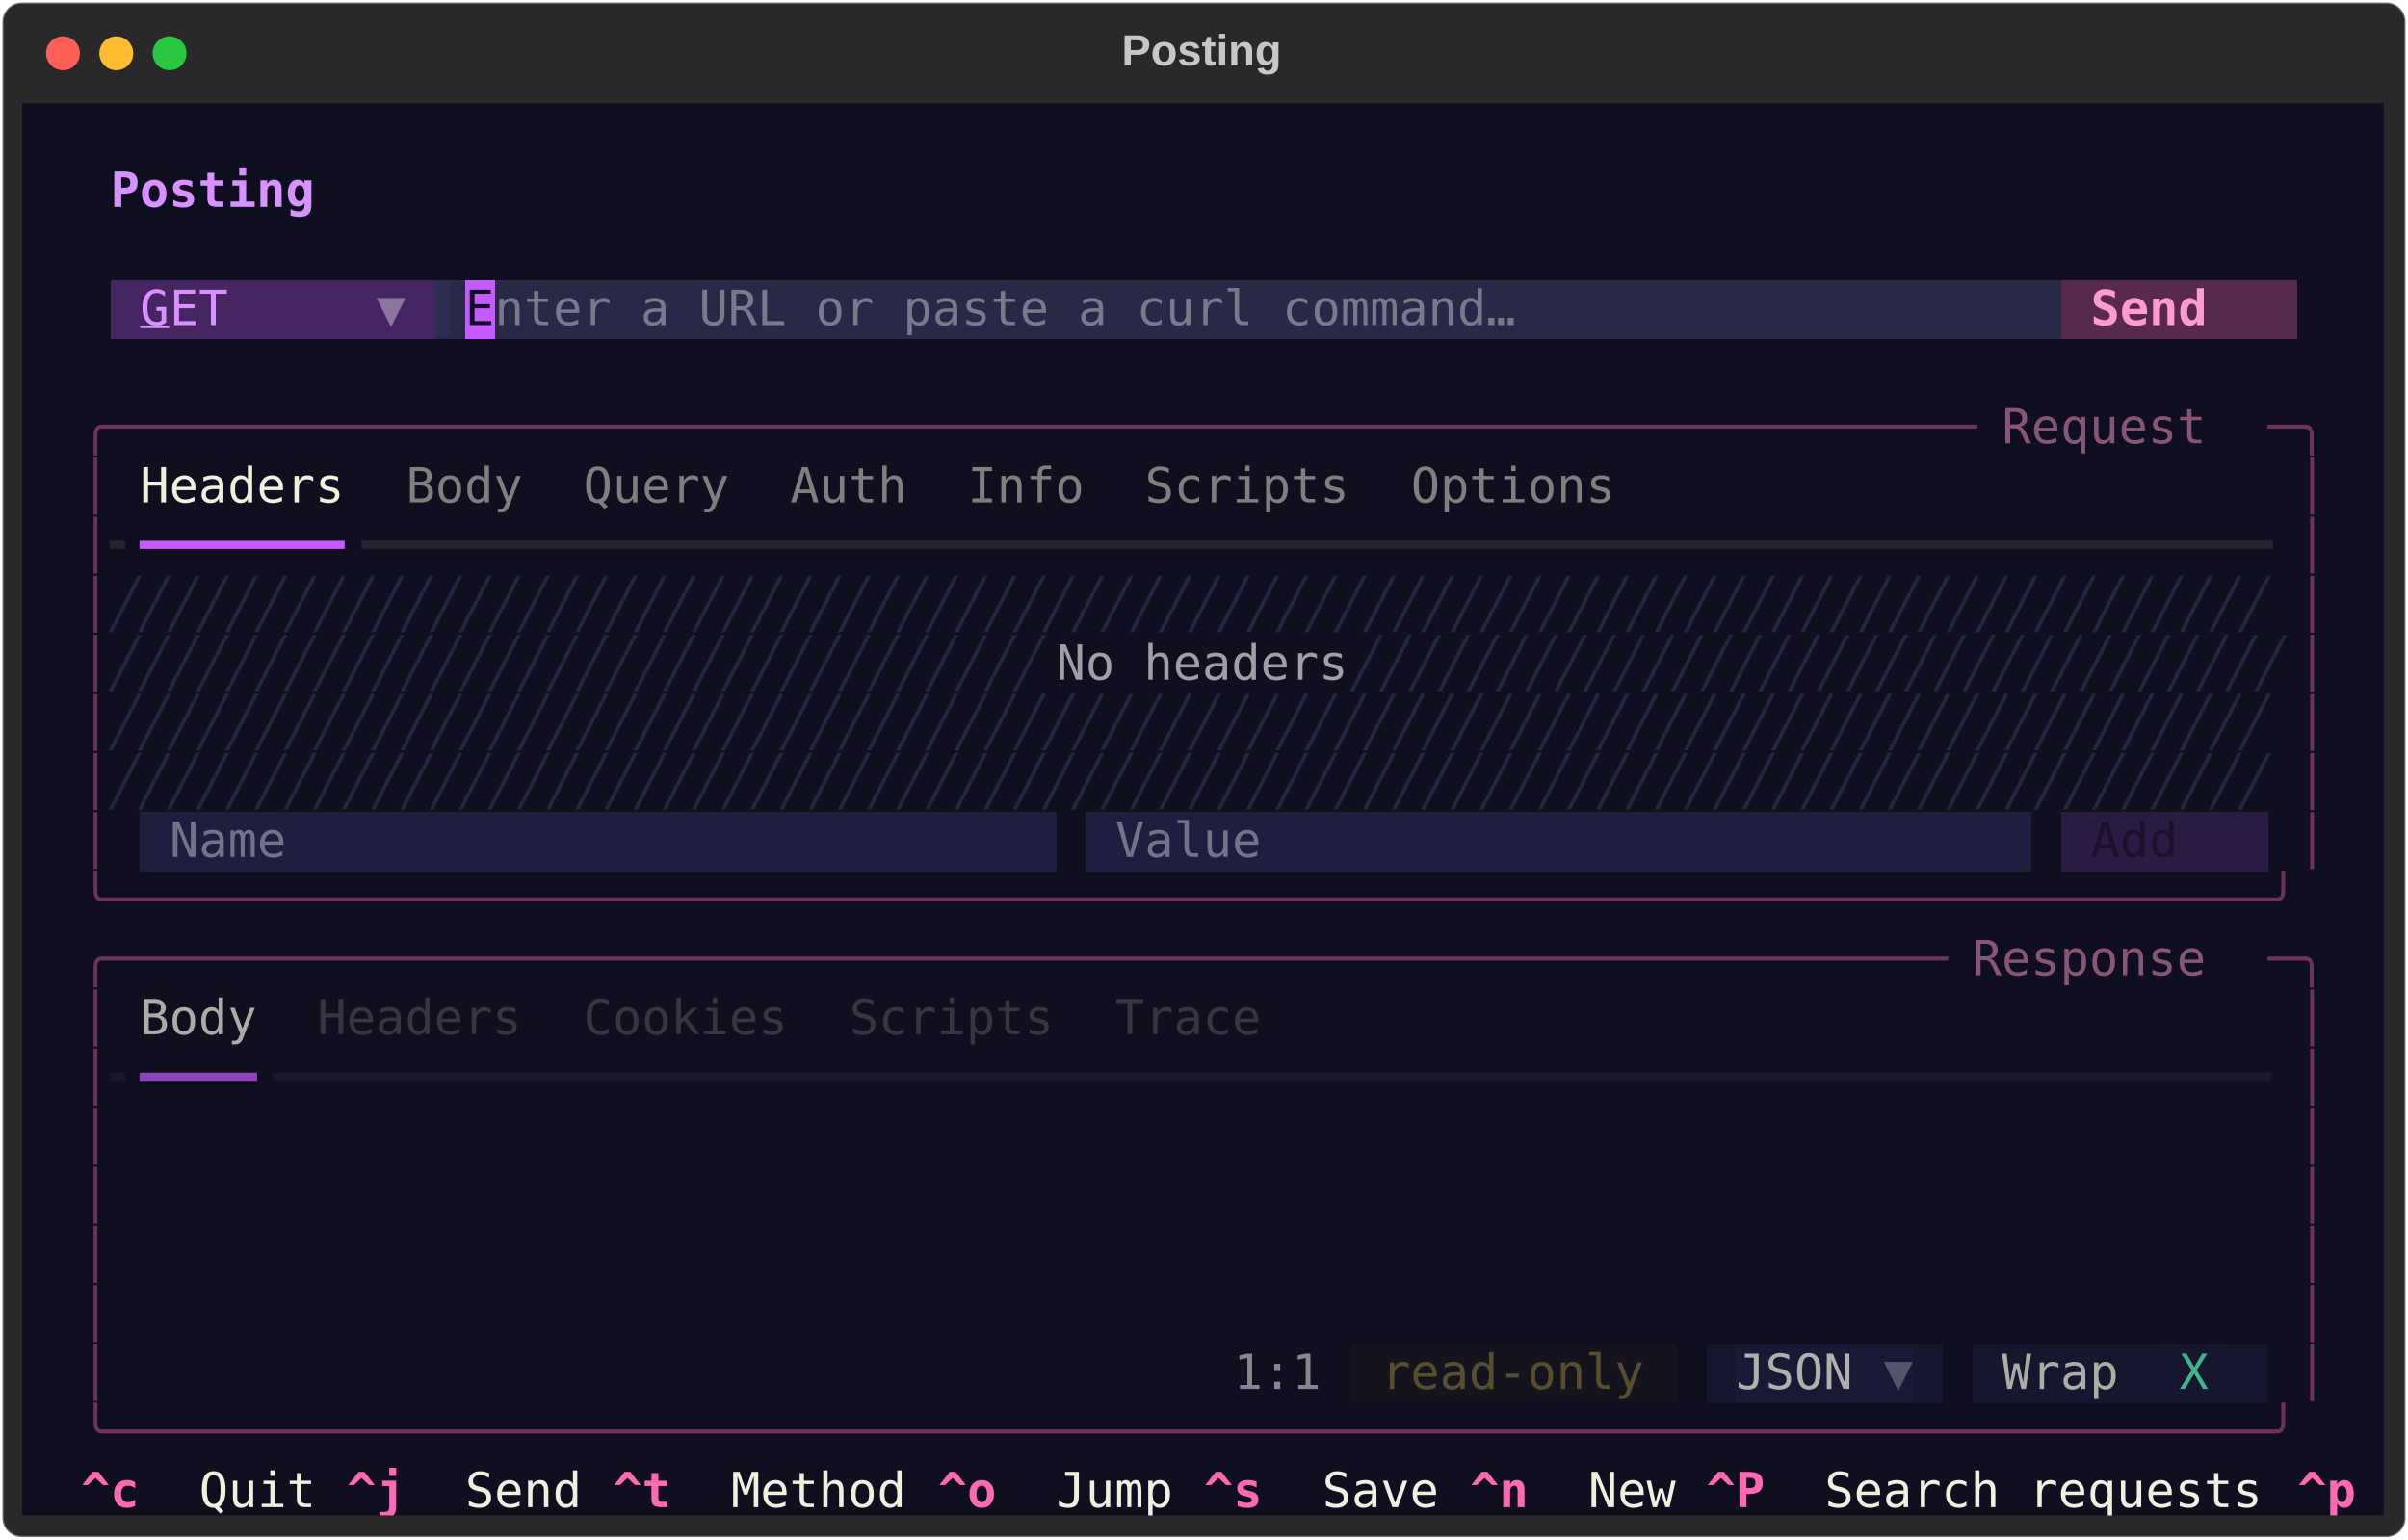
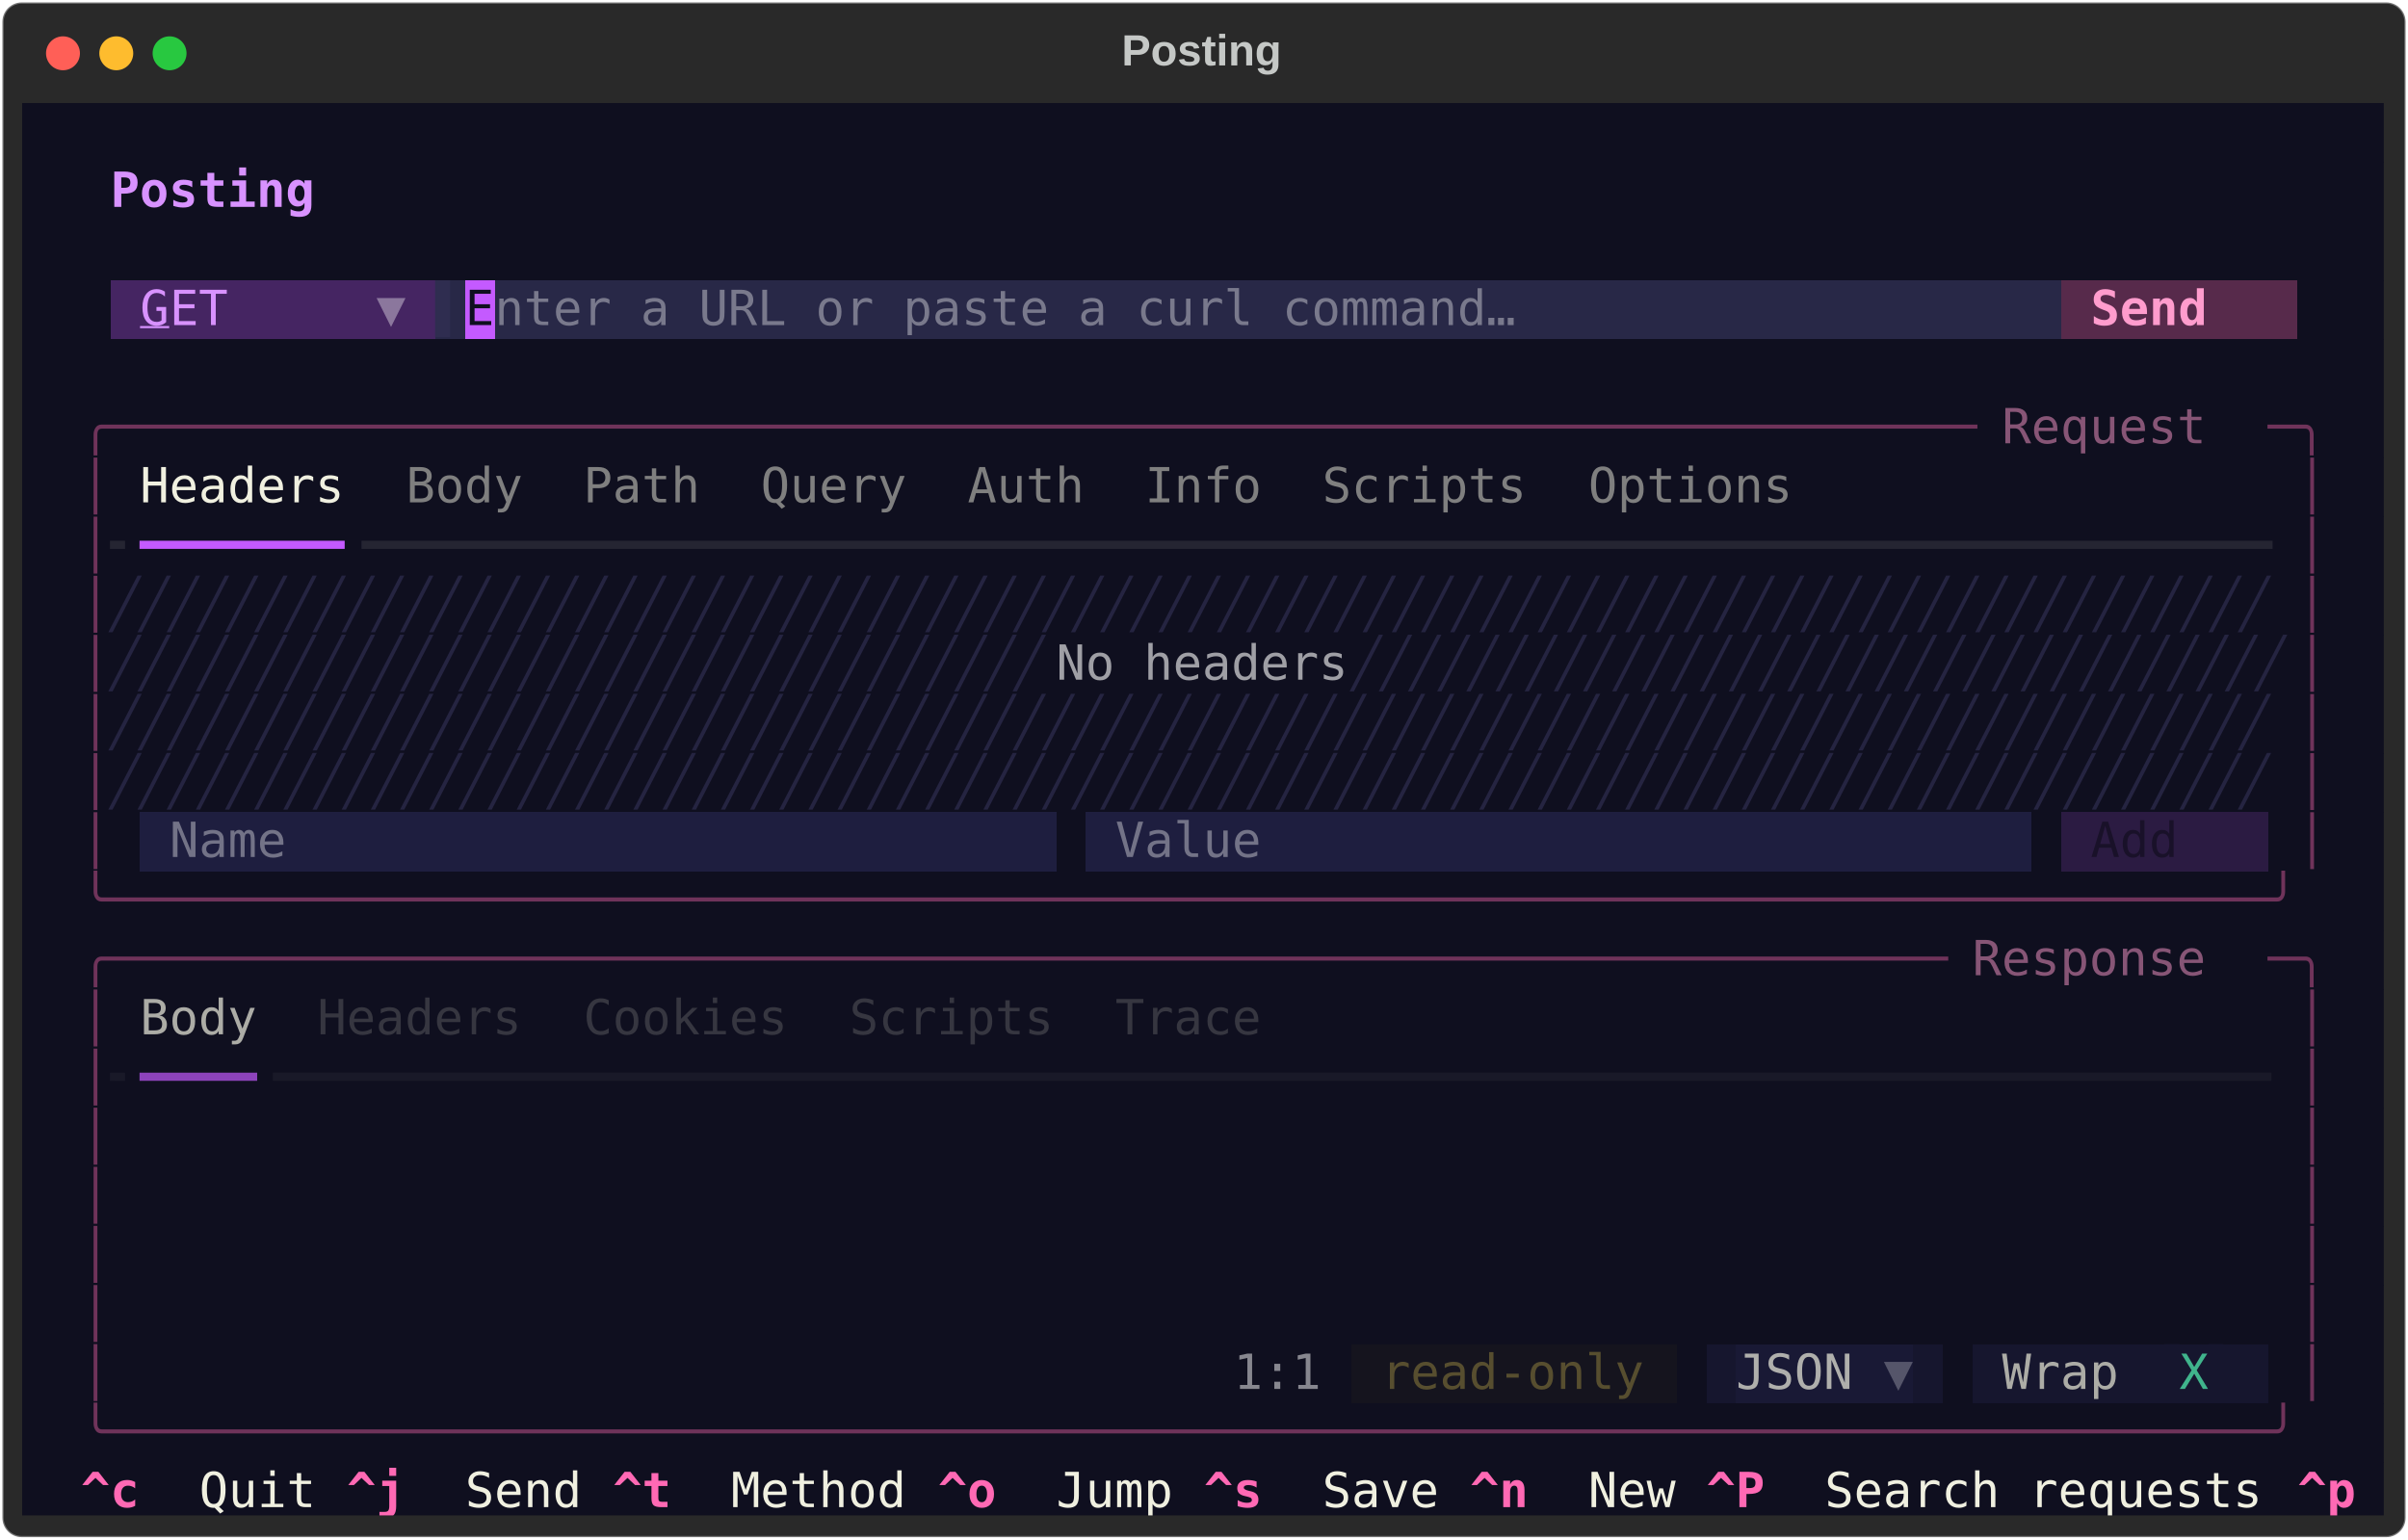
<svg xmlns="http://www.w3.org/2000/svg" class="rich-terminal" viewBox="0 0 994 635.6">
  <style>

    @font-face {
        font-family: "Fira Code";
        src: local("FiraCode-Regular"),
                url("https://cdnjs.cloudflare.com/ajax/libs/firacode/6.2.0/woff2/FiraCode-Regular.woff2") format("woff2"),
                url("https://cdnjs.cloudflare.com/ajax/libs/firacode/6.2.0/woff/FiraCode-Regular.woff") format("woff");
        font-style: normal;
        font-weight: 400;
    }
    @font-face {
        font-family: "Fira Code";
        src: local("FiraCode-Bold"),
                url("https://cdnjs.cloudflare.com/ajax/libs/firacode/6.2.0/woff2/FiraCode-Bold.woff2") format("woff2"),
                url("https://cdnjs.cloudflare.com/ajax/libs/firacode/6.2.0/woff/FiraCode-Bold.woff") format("woff");
        font-style: bold;
        font-weight: 700;
    }

    .terminal-matrix {
        font-family: Fira Code, monospace;
        font-size: 20px;
        line-height: 24.4px;
        font-variant-east-asian: full-width;
    }

    .terminal-title {
        font-size: 18px;
        font-weight: bold;
        font-family: arial;
    }

    .terminal-r1 { fill: #c5c8c6 }
.terminal-r2 { fill: #d892ff;font-weight: bold }
.terminal-r3 { fill: #d892ff;text-decoration: underline; }
.terminal-r4 { fill: #d892ff }
.terminal-r5 { fill: #8b779d }
.terminal-r6 { fill: #2f2d50 }
.terminal-r7 { fill: #0f0f1f }
.terminal-r8 { fill: #79798c }
.terminal-r9 { fill: #f0f0e0 }
.terminal-r10 { fill: #ff9ccd;font-weight: bold }
.terminal-r11 { fill: #9f9fa5 }
.terminal-r12 { fill: #6f335a }
.terminal-r13 { fill: #875576 }
.terminal-r14 { fill: #7f7f7f }
.terminal-r15 { fill: #252532 }
.terminal-r16 { fill: #c45aff }
.terminal-r17 { fill: #252441 }
.terminal-r18 { fill: #737387 }
.terminal-r19 { fill: #191129 }
.terminal-r20 { fill: #acaca6 }
.terminal-r21 { fill: #363640 }
.terminal-r22 { fill: #191928 }
.terminal-r23 { fill: #8d43bb }
.terminal-r24 { fill: #87878f }
.terminal-r25 { fill: #574e2f }
.terminal-r26 { fill: #afafac }
.terminal-r27 { fill: #55556a }
.terminal-r28 { fill: #16162e }
.terminal-r29 { fill: #40b48c }
.terminal-r30 { fill: #ff69b4;font-weight: bold }
    </style>
  <defs>
    <clipPath id="terminal-clip-terminal">
      <rect x="0" y="0" width="975.0" height="584.6" />
    </clipPath>
    <clipPath id="terminal-line-0">
      <rect x="0" y="1.5" width="976" height="24.65" />
    </clipPath>
    <clipPath id="terminal-line-1">
      <rect x="0" y="25.9" width="976" height="24.65" />
    </clipPath>
    <clipPath id="terminal-line-2">
      <rect x="0" y="50.3" width="976" height="24.65" />
    </clipPath>
    <clipPath id="terminal-line-3">
      <rect x="0" y="74.7" width="976" height="24.65" />
    </clipPath>
    <clipPath id="terminal-line-4">
      <rect x="0" y="99.1" width="976" height="24.65" />
    </clipPath>
    <clipPath id="terminal-line-5">
      <rect x="0" y="123.5" width="976" height="24.65" />
    </clipPath>
    <clipPath id="terminal-line-6">
      <rect x="0" y="147.9" width="976" height="24.65" />
    </clipPath>
    <clipPath id="terminal-line-7">
      <rect x="0" y="172.3" width="976" height="24.65" />
    </clipPath>
    <clipPath id="terminal-line-8">
      <rect x="0" y="196.7" width="976" height="24.65" />
    </clipPath>
    <clipPath id="terminal-line-9">
      <rect x="0" y="221.1" width="976" height="24.65" />
    </clipPath>
    <clipPath id="terminal-line-10">
      <rect x="0" y="245.5" width="976" height="24.65" />
    </clipPath>
    <clipPath id="terminal-line-11">
      <rect x="0" y="269.9" width="976" height="24.65" />
    </clipPath>
    <clipPath id="terminal-line-12">
      <rect x="0" y="294.3" width="976" height="24.65" />
    </clipPath>
    <clipPath id="terminal-line-13">
      <rect x="0" y="318.7" width="976" height="24.65" />
    </clipPath>
    <clipPath id="terminal-line-14">
      <rect x="0" y="343.1" width="976" height="24.65" />
    </clipPath>
    <clipPath id="terminal-line-15">
      <rect x="0" y="367.5" width="976" height="24.65" />
    </clipPath>
    <clipPath id="terminal-line-16">
      <rect x="0" y="391.9" width="976" height="24.65" />
    </clipPath>
    <clipPath id="terminal-line-17">
      <rect x="0" y="416.3" width="976" height="24.65" />
    </clipPath>
    <clipPath id="terminal-line-18">
      <rect x="0" y="440.7" width="976" height="24.65" />
    </clipPath>
    <clipPath id="terminal-line-19">
      <rect x="0" y="465.1" width="976" height="24.65" />
    </clipPath>
    <clipPath id="terminal-line-20">
      <rect x="0" y="489.5" width="976" height="24.65" />
    </clipPath>
    <clipPath id="terminal-line-21">
      <rect x="0" y="513.9" width="976" height="24.65" />
    </clipPath>
    <clipPath id="terminal-line-22">
      <rect x="0" y="538.3" width="976" height="24.65" />
    </clipPath>
  </defs>
  <rect fill="#292929" stroke="rgba(255,255,255,0.35)" stroke-width="1" x="1" y="1" width="992" height="633.6" rx="8" />
  <text class="terminal-title" fill="#c5c8c6" text-anchor="middle" x="496" y="27">Posting</text>
  <g transform="translate(26,22)">
    <circle cx="0" cy="0" r="7" fill="#ff5f57" />
    <circle cx="22" cy="0" r="7" fill="#febc2e" />
    <circle cx="44" cy="0" r="7" fill="#28c840" />
  </g>
  <g transform="translate(9, 41)" clip-path="url(#terminal-clip-terminal)">
    <rect fill="#0f0f1f" x="0" y="1.5" width="976" height="24.65" shape-rendering="crispEdges" />
    <rect fill="#0f0f1f" x="0" y="25.9" width="36.6" height="24.65" shape-rendering="crispEdges" />
    <rect fill="#0f0f1f" x="36.6" y="25.9" width="85.4" height="24.65" shape-rendering="crispEdges" />
    <rect fill="#0f0f1f" x="122" y="25.9" width="854" height="24.65" shape-rendering="crispEdges" />
    <rect fill="#0f0f1f" x="0" y="50.3" width="976" height="24.65" shape-rendering="crispEdges" />
    <rect fill="#0f0f1f" x="0" y="74.7" width="36.6" height="24.65" shape-rendering="crispEdges" />
    <rect fill="#452562" x="36.6" y="74.7" width="12.2" height="24.65" shape-rendering="crispEdges" />
    <rect fill="#452562" x="48.8" y="74.7" width="12.2" height="24.65" shape-rendering="crispEdges" />
    <rect fill="#452562" x="61" y="74.7" width="24.4" height="24.65" shape-rendering="crispEdges" />
    <rect fill="#452562" x="85.4" y="74.7" width="61" height="24.65" shape-rendering="crispEdges" />
    <rect fill="#452562" x="146.4" y="74.7" width="12.2" height="24.65" shape-rendering="crispEdges" />
    <rect fill="#452562" x="158.6" y="74.7" width="12.2" height="24.65" shape-rendering="crispEdges" />
    <rect fill="#282847" x="170.8" y="74.7" width="12.2" height="24.65" shape-rendering="crispEdges" />
    <rect fill="#c45aff" x="183" y="74.7" width="12.2" height="24.65" shape-rendering="crispEdges" />
    <rect fill="#282847" x="195.2" y="74.7" width="427" height="24.65" shape-rendering="crispEdges" />
    <rect fill="#282847" x="622.2" y="74.7" width="219.6" height="24.65" shape-rendering="crispEdges" />
    <rect fill="#572a4b" x="841.8" y="74.7" width="12.2" height="24.65" shape-rendering="crispEdges" />
    <rect fill="#572a4b" x="854" y="74.7" width="73.2" height="24.65" shape-rendering="crispEdges" />
    <rect fill="#572a4b" x="927.2" y="74.7" width="12.2" height="24.65" shape-rendering="crispEdges" />
    <rect fill="#0f0f1f" x="939.4" y="74.7" width="36.6" height="24.65" shape-rendering="crispEdges" />
    <rect fill="#0f0f1f" x="0" y="99.1" width="488" height="24.65" shape-rendering="crispEdges" />
    <rect fill="#0f0f1f" x="488" y="99.1" width="0" height="24.65" shape-rendering="crispEdges" />
    <rect fill="#0f0f1f" x="488" y="99.1" width="488" height="24.65" shape-rendering="crispEdges" />
    <rect fill="#0f0f1f" x="0" y="123.5" width="24.4" height="24.65" shape-rendering="crispEdges" />
    <rect fill="#0f0f1f" x="24.4" y="123.5" width="793" height="24.65" shape-rendering="crispEdges" />
    <rect fill="#0f0f1f" x="817.4" y="123.5" width="109.8" height="24.65" shape-rendering="crispEdges" />
    <rect fill="#0f0f1f" x="927.2" y="123.5" width="24.4" height="24.65" shape-rendering="crispEdges" />
    <rect fill="#0f0f1f" x="951.6" y="123.5" width="24.4" height="24.65" shape-rendering="crispEdges" />
    <rect fill="#0f0f1f" x="0" y="147.9" width="24.4" height="24.65" shape-rendering="crispEdges" />
    <rect fill="#0f0f1f" x="24.4" y="147.9" width="12.2" height="24.65" shape-rendering="crispEdges" />
    <rect fill="#0f0f1f" x="36.6" y="147.9" width="12.2" height="24.65" shape-rendering="crispEdges" />
    <rect fill="#0f0f1f" x="48.8" y="147.9" width="85.4" height="24.65" shape-rendering="crispEdges" />
    <rect fill="#0f0f1f" x="134.2" y="147.9" width="24.4" height="24.65" shape-rendering="crispEdges" />
    <rect fill="#0f0f1f" x="158.6" y="147.9" width="48.8" height="24.65" shape-rendering="crispEdges" />
    <rect fill="#0f0f1f" x="207.4" y="147.9" width="24.4" height="24.65" shape-rendering="crispEdges" />
-     <rect fill="#0f0f1f" x="231.8" y="147.9" width="61" height="24.65" shape-rendering="crispEdges" />
-     <rect fill="#0f0f1f" x="292.8" y="147.9" width="24.4" height="24.65" shape-rendering="crispEdges" />
-     <rect fill="#0f0f1f" x="317.2" y="147.9" width="48.8" height="24.65" shape-rendering="crispEdges" />
+     <rect fill="#0f0f1f" x="231.8" y="147.9" width="48.8" height="24.65" shape-rendering="crispEdges" />
+     <rect fill="#0f0f1f" x="280.6" y="147.9" width="24.4" height="24.65" shape-rendering="crispEdges" />
+     <rect fill="#0f0f1f" x="305" y="147.9" width="61" height="24.65" shape-rendering="crispEdges" />
    <rect fill="#0f0f1f" x="366" y="147.9" width="24.4" height="24.65" shape-rendering="crispEdges" />
    <rect fill="#0f0f1f" x="390.4" y="147.9" width="48.8" height="24.65" shape-rendering="crispEdges" />
    <rect fill="#0f0f1f" x="439.2" y="147.9" width="24.4" height="24.65" shape-rendering="crispEdges" />
-     <rect fill="#0f0f1f" x="463.6" y="147.9" width="85.4" height="24.65" shape-rendering="crispEdges" />
-     <rect fill="#0f0f1f" x="549" y="147.9" width="24.4" height="24.65" shape-rendering="crispEdges" />
-     <rect fill="#0f0f1f" x="573.4" y="147.9" width="85.4" height="24.65" shape-rendering="crispEdges" />
-     <rect fill="#0f0f1f" x="658.8" y="147.9" width="280.6" height="24.65" shape-rendering="crispEdges" />
+     <rect fill="#0f0f1f" x="463.6" y="147.9" width="48.8" height="24.65" shape-rendering="crispEdges" />
+     <rect fill="#0f0f1f" x="512.4" y="147.9" width="24.4" height="24.65" shape-rendering="crispEdges" />
+     <rect fill="#0f0f1f" x="536.8" y="147.9" width="85.4" height="24.65" shape-rendering="crispEdges" />
+     <rect fill="#0f0f1f" x="622.2" y="147.9" width="24.4" height="24.65" shape-rendering="crispEdges" />
+     <rect fill="#0f0f1f" x="646.6" y="147.9" width="85.4" height="24.65" shape-rendering="crispEdges" />
+     <rect fill="#0f0f1f" x="732" y="147.9" width="207.4" height="24.65" shape-rendering="crispEdges" />
    <rect fill="#0f0f1f" x="939.4" y="147.9" width="12.2" height="24.65" shape-rendering="crispEdges" />
    <rect fill="#0f0f1f" x="951.6" y="147.9" width="24.4" height="24.65" shape-rendering="crispEdges" />
    <rect fill="#0f0f1f" x="0" y="172.3" width="24.4" height="24.65" shape-rendering="crispEdges" />
    <rect fill="#0f0f1f" x="24.4" y="172.3" width="12.2" height="24.65" shape-rendering="crispEdges" />
    <rect fill="#0f0f1f" x="36.6" y="172.3" width="12.2" height="24.65" shape-rendering="crispEdges" />
    <rect fill="#0f0f1f" x="48.8" y="172.3" width="85.4" height="24.65" shape-rendering="crispEdges" />
    <rect fill="#0f0f1f" x="134.2" y="172.3" width="805.2" height="24.65" shape-rendering="crispEdges" />
    <rect fill="#0f0f1f" x="939.4" y="172.3" width="12.2" height="24.65" shape-rendering="crispEdges" />
    <rect fill="#0f0f1f" x="951.6" y="172.3" width="24.4" height="24.65" shape-rendering="crispEdges" />
    <rect fill="#0f0f1f" x="0" y="196.7" width="24.4" height="24.65" shape-rendering="crispEdges" />
    <rect fill="#0f0f1f" x="24.4" y="196.7" width="12.2" height="24.65" shape-rendering="crispEdges" />
    <rect fill="#0f0f1f" x="36.6" y="196.7" width="902.8" height="24.65" shape-rendering="crispEdges" />
    <rect fill="#0f0f1f" x="939.4" y="196.7" width="12.2" height="24.65" shape-rendering="crispEdges" />
    <rect fill="#0f0f1f" x="951.6" y="196.7" width="24.4" height="24.65" shape-rendering="crispEdges" />
    <rect fill="#0f0f1f" x="0" y="221.1" width="24.4" height="24.65" shape-rendering="crispEdges" />
    <rect fill="#0f0f1f" x="24.4" y="221.1" width="12.2" height="24.65" shape-rendering="crispEdges" />
    <rect fill="#0f0f1f" x="36.6" y="221.1" width="390.4" height="24.65" shape-rendering="crispEdges" />
    <rect fill="#0f0f1f" x="427" y="221.1" width="122" height="24.65" shape-rendering="crispEdges" />
    <rect fill="#0f0f1f" x="549" y="221.1" width="390.4" height="24.65" shape-rendering="crispEdges" />
    <rect fill="#0f0f1f" x="939.4" y="221.1" width="12.2" height="24.65" shape-rendering="crispEdges" />
    <rect fill="#0f0f1f" x="951.6" y="221.1" width="24.4" height="24.65" shape-rendering="crispEdges" />
    <rect fill="#0f0f1f" x="0" y="245.5" width="24.4" height="24.65" shape-rendering="crispEdges" />
    <rect fill="#0f0f1f" x="24.4" y="245.5" width="12.2" height="24.65" shape-rendering="crispEdges" />
    <rect fill="#0f0f1f" x="36.6" y="245.5" width="902.8" height="24.65" shape-rendering="crispEdges" />
    <rect fill="#0f0f1f" x="939.4" y="245.5" width="12.2" height="24.65" shape-rendering="crispEdges" />
    <rect fill="#0f0f1f" x="951.6" y="245.5" width="24.4" height="24.65" shape-rendering="crispEdges" />
    <rect fill="#0f0f1f" x="0" y="269.9" width="24.4" height="24.65" shape-rendering="crispEdges" />
    <rect fill="#0f0f1f" x="24.4" y="269.9" width="12.2" height="24.65" shape-rendering="crispEdges" />
    <rect fill="#0f0f1f" x="36.6" y="269.9" width="902.8" height="24.65" shape-rendering="crispEdges" />
    <rect fill="#0f0f1f" x="939.4" y="269.9" width="12.2" height="24.65" shape-rendering="crispEdges" />
    <rect fill="#0f0f1f" x="951.6" y="269.9" width="24.4" height="24.65" shape-rendering="crispEdges" />
    <rect fill="#0f0f1f" x="0" y="294.3" width="24.4" height="24.65" shape-rendering="crispEdges" />
    <rect fill="#0f0f1f" x="24.4" y="294.3" width="12.2" height="24.65" shape-rendering="crispEdges" />
    <rect fill="#0f0f1f" x="36.6" y="294.3" width="12.2" height="24.65" shape-rendering="crispEdges" />
    <rect fill="#1e1e3f" x="48.8" y="294.3" width="12.2" height="24.65" shape-rendering="crispEdges" />
    <rect fill="#1e1e3f" x="61" y="294.3" width="48.8" height="24.65" shape-rendering="crispEdges" />
    <rect fill="#1e1e3f" x="109.8" y="294.3" width="305" height="24.65" shape-rendering="crispEdges" />
    <rect fill="#1e1e3f" x="414.8" y="294.3" width="12.2" height="24.65" shape-rendering="crispEdges" />
    <rect fill="#0f0f1f" x="427" y="294.3" width="12.2" height="24.65" shape-rendering="crispEdges" />
    <rect fill="#1e1e3f" x="439.2" y="294.3" width="12.2" height="24.65" shape-rendering="crispEdges" />
    <rect fill="#1e1e3f" x="451.4" y="294.3" width="61" height="24.65" shape-rendering="crispEdges" />
    <rect fill="#1e1e3f" x="512.4" y="294.3" width="305" height="24.65" shape-rendering="crispEdges" />
    <rect fill="#1e1e3f" x="817.4" y="294.3" width="12.2" height="24.65" shape-rendering="crispEdges" />
    <rect fill="#0f0f1f" x="829.6" y="294.3" width="12.2" height="24.65" shape-rendering="crispEdges" />
    <rect fill="#2b1b42" x="841.8" y="294.3" width="12.2" height="24.65" shape-rendering="crispEdges" />
    <rect fill="#2b1b42" x="854" y="294.3" width="61" height="24.65" shape-rendering="crispEdges" />
    <rect fill="#2b1b42" x="915" y="294.3" width="12.2" height="24.65" shape-rendering="crispEdges" />
    <rect fill="#0f0f1f" x="927.2" y="294.3" width="12.2" height="24.65" shape-rendering="crispEdges" />
    <rect fill="#0f0f1f" x="939.4" y="294.3" width="12.2" height="24.65" shape-rendering="crispEdges" />
    <rect fill="#0f0f1f" x="951.6" y="294.3" width="24.4" height="24.65" shape-rendering="crispEdges" />
    <rect fill="#0f0f1f" x="0" y="318.7" width="24.4" height="24.65" shape-rendering="crispEdges" />
    <rect fill="#0f0f1f" x="24.4" y="318.7" width="927.2" height="24.65" shape-rendering="crispEdges" />
    <rect fill="#0f0f1f" x="951.6" y="318.7" width="24.4" height="24.65" shape-rendering="crispEdges" />
    <rect fill="#0f0f1f" x="0" y="343.1" width="24.4" height="24.65" shape-rendering="crispEdges" />
    <rect fill="#0f0f1f" x="24.4" y="343.1" width="780.8" height="24.65" shape-rendering="crispEdges" />
    <rect fill="#0f0f1f" x="805.2" y="343.1" width="122" height="24.65" shape-rendering="crispEdges" />
    <rect fill="#0f0f1f" x="927.2" y="343.1" width="24.4" height="24.65" shape-rendering="crispEdges" />
    <rect fill="#0f0f1f" x="951.6" y="343.1" width="24.4" height="24.65" shape-rendering="crispEdges" />
    <rect fill="#0f0f1f" x="0" y="367.5" width="24.4" height="24.65" shape-rendering="crispEdges" />
    <rect fill="#0f0f1f" x="24.4" y="367.5" width="12.2" height="24.65" shape-rendering="crispEdges" />
    <rect fill="#0f0f1f" x="36.6" y="367.5" width="12.2" height="24.65" shape-rendering="crispEdges" />
    <rect fill="#0f0f1f" x="48.8" y="367.5" width="48.8" height="24.65" shape-rendering="crispEdges" />
    <rect fill="#0f0f1f" x="97.6" y="367.5" width="24.4" height="24.65" shape-rendering="crispEdges" />
    <rect fill="#0f0f1f" x="122" y="367.5" width="85.4" height="24.65" shape-rendering="crispEdges" />
    <rect fill="#0f0f1f" x="207.4" y="367.5" width="24.4" height="24.65" shape-rendering="crispEdges" />
    <rect fill="#0f0f1f" x="231.8" y="367.5" width="85.4" height="24.65" shape-rendering="crispEdges" />
    <rect fill="#0f0f1f" x="317.2" y="367.5" width="24.4" height="24.65" shape-rendering="crispEdges" />
    <rect fill="#0f0f1f" x="341.6" y="367.5" width="85.4" height="24.65" shape-rendering="crispEdges" />
    <rect fill="#0f0f1f" x="427" y="367.5" width="24.4" height="24.65" shape-rendering="crispEdges" />
    <rect fill="#0f0f1f" x="451.4" y="367.5" width="61" height="24.65" shape-rendering="crispEdges" />
    <rect fill="#0f0f1f" x="512.4" y="367.5" width="427" height="24.65" shape-rendering="crispEdges" />
    <rect fill="#0f0f1f" x="939.4" y="367.5" width="12.2" height="24.65" shape-rendering="crispEdges" />
    <rect fill="#0f0f1f" x="951.6" y="367.5" width="24.4" height="24.65" shape-rendering="crispEdges" />
    <rect fill="#0f0f1f" x="0" y="391.9" width="24.4" height="24.65" shape-rendering="crispEdges" />
    <rect fill="#0f0f1f" x="24.4" y="391.9" width="12.2" height="24.65" shape-rendering="crispEdges" />
    <rect fill="#0f0f1f" x="36.6" y="391.9" width="12.2" height="24.65" shape-rendering="crispEdges" />
    <rect fill="#0f0f1f" x="48.8" y="391.9" width="48.8" height="24.65" shape-rendering="crispEdges" />
    <rect fill="#0f0f1f" x="97.6" y="391.9" width="841.8" height="24.65" shape-rendering="crispEdges" />
    <rect fill="#0f0f1f" x="939.4" y="391.9" width="12.2" height="24.65" shape-rendering="crispEdges" />
    <rect fill="#0f0f1f" x="951.6" y="391.9" width="24.4" height="24.65" shape-rendering="crispEdges" />
    <rect fill="#0f0f1f" x="0" y="416.3" width="24.4" height="24.65" shape-rendering="crispEdges" />
    <rect fill="#0f0f1f" x="24.4" y="416.3" width="12.2" height="24.65" shape-rendering="crispEdges" />
    <rect fill="#0f0f1f" x="36.6" y="416.3" width="902.8" height="24.65" shape-rendering="crispEdges" />
    <rect fill="#0f0f1f" x="939.4" y="416.3" width="12.2" height="24.65" shape-rendering="crispEdges" />
    <rect fill="#0f0f1f" x="951.6" y="416.3" width="24.4" height="24.65" shape-rendering="crispEdges" />
    <rect fill="#0f0f1f" x="0" y="440.7" width="24.4" height="24.65" shape-rendering="crispEdges" />
    <rect fill="#0f0f1f" x="24.4" y="440.7" width="12.2" height="24.65" shape-rendering="crispEdges" />
    <rect fill="#0f0f1f" x="36.6" y="440.7" width="902.8" height="24.65" shape-rendering="crispEdges" />
    <rect fill="#0f0f1f" x="939.4" y="440.7" width="12.2" height="24.65" shape-rendering="crispEdges" />
    <rect fill="#0f0f1f" x="951.6" y="440.7" width="24.4" height="24.65" shape-rendering="crispEdges" />
    <rect fill="#0f0f1f" x="0" y="465.1" width="24.4" height="24.65" shape-rendering="crispEdges" />
    <rect fill="#0f0f1f" x="24.4" y="465.1" width="12.2" height="24.65" shape-rendering="crispEdges" />
    <rect fill="#0f0f1f" x="36.6" y="465.1" width="902.8" height="24.65" shape-rendering="crispEdges" />
    <rect fill="#0f0f1f" x="939.4" y="465.1" width="12.2" height="24.65" shape-rendering="crispEdges" />
    <rect fill="#0f0f1f" x="951.6" y="465.1" width="24.4" height="24.65" shape-rendering="crispEdges" />
    <rect fill="#0f0f1f" x="0" y="489.5" width="24.4" height="24.65" shape-rendering="crispEdges" />
    <rect fill="#0f0f1f" x="24.4" y="489.5" width="12.2" height="24.65" shape-rendering="crispEdges" />
    <rect fill="#0f0f1f" x="36.6" y="489.5" width="902.8" height="24.65" shape-rendering="crispEdges" />
    <rect fill="#0f0f1f" x="939.4" y="489.5" width="12.2" height="24.65" shape-rendering="crispEdges" />
    <rect fill="#0f0f1f" x="951.6" y="489.5" width="24.4" height="24.65" shape-rendering="crispEdges" />
    <rect fill="#0f0f1f" x="0" y="513.9" width="24.4" height="24.65" shape-rendering="crispEdges" />
    <rect fill="#0f0f1f" x="24.4" y="513.9" width="12.2" height="24.65" shape-rendering="crispEdges" />
    <rect fill="#0f0f1f" x="36.6" y="513.9" width="463.6" height="24.65" shape-rendering="crispEdges" />
    <rect fill="#0f0f1f" x="500.2" y="513.9" width="36.6" height="24.65" shape-rendering="crispEdges" />
    <rect fill="#0f0f1f" x="536.8" y="513.9" width="12.2" height="24.65" shape-rendering="crispEdges" />
    <rect fill="#15141e" x="549" y="513.9" width="12.2" height="24.65" shape-rendering="crispEdges" />
    <rect fill="#15141e" x="561.2" y="513.9" width="109.8" height="24.65" shape-rendering="crispEdges" />
    <rect fill="#15141e" x="671" y="513.9" width="12.2" height="24.65" shape-rendering="crispEdges" />
    <rect fill="#0f0f1f" x="683.2" y="513.9" width="12.2" height="24.65" shape-rendering="crispEdges" />
    <rect fill="#16162e" x="695.4" y="513.9" width="12.2" height="24.65" shape-rendering="crispEdges" />
    <rect fill="#191935" x="707.6" y="513.9" width="48.8" height="24.65" shape-rendering="crispEdges" />
    <rect fill="#191935" x="756.4" y="513.9" width="12.2" height="24.65" shape-rendering="crispEdges" />
    <rect fill="#191935" x="768.6" y="513.9" width="12.2" height="24.65" shape-rendering="crispEdges" />
    <rect fill="#16162e" x="780.8" y="513.9" width="12.2" height="24.65" shape-rendering="crispEdges" />
    <rect fill="#0f0f1f" x="793" y="513.9" width="12.2" height="24.65" shape-rendering="crispEdges" />
    <rect fill="#16162e" x="805.2" y="513.9" width="12.2" height="24.65" shape-rendering="crispEdges" />
    <rect fill="#16162e" x="817.4" y="513.9" width="48.8" height="24.65" shape-rendering="crispEdges" />
    <rect fill="#16162e" x="866.2" y="513.9" width="12.2" height="24.65" shape-rendering="crispEdges" />
    <rect fill="#16162e" x="878.4" y="513.9" width="12.2" height="24.65" shape-rendering="crispEdges" />
    <rect fill="#16162e" x="890.6" y="513.9" width="12.2" height="24.65" shape-rendering="crispEdges" />
    <rect fill="#16162e" x="902.8" y="513.9" width="12.2" height="24.65" shape-rendering="crispEdges" />
    <rect fill="#16162e" x="915" y="513.9" width="12.2" height="24.65" shape-rendering="crispEdges" />
    <rect fill="#0f0f1f" x="927.2" y="513.9" width="12.2" height="24.65" shape-rendering="crispEdges" />
    <rect fill="#0f0f1f" x="939.4" y="513.9" width="12.2" height="24.65" shape-rendering="crispEdges" />
    <rect fill="#0f0f1f" x="951.6" y="513.9" width="24.4" height="24.65" shape-rendering="crispEdges" />
    <rect fill="#0f0f1f" x="0" y="538.3" width="24.4" height="24.65" shape-rendering="crispEdges" />
    <rect fill="#0f0f1f" x="24.4" y="538.3" width="927.2" height="24.65" shape-rendering="crispEdges" />
    <rect fill="#0f0f1f" x="951.6" y="538.3" width="24.4" height="24.65" shape-rendering="crispEdges" />
    <rect fill="#0f0f1f" x="0" y="562.7" width="24.4" height="24.65" shape-rendering="crispEdges" />
    <rect fill="#0f0f1f" x="24.4" y="562.7" width="48.8" height="24.65" shape-rendering="crispEdges" />
    <rect fill="#0f0f1f" x="73.2" y="562.7" width="61" height="24.65" shape-rendering="crispEdges" />
    <rect fill="#0f0f1f" x="134.2" y="562.7" width="48.8" height="24.65" shape-rendering="crispEdges" />
    <rect fill="#0f0f1f" x="183" y="562.7" width="61" height="24.65" shape-rendering="crispEdges" />
    <rect fill="#0f0f1f" x="244" y="562.7" width="48.8" height="24.65" shape-rendering="crispEdges" />
    <rect fill="#0f0f1f" x="292.8" y="562.7" width="85.4" height="24.65" shape-rendering="crispEdges" />
    <rect fill="#0f0f1f" x="378.2" y="562.7" width="48.8" height="24.65" shape-rendering="crispEdges" />
    <rect fill="#0f0f1f" x="427" y="562.7" width="61" height="24.65" shape-rendering="crispEdges" />
    <rect fill="#0f0f1f" x="488" y="562.7" width="48.8" height="24.65" shape-rendering="crispEdges" />
    <rect fill="#0f0f1f" x="536.8" y="562.7" width="61" height="24.65" shape-rendering="crispEdges" />
    <rect fill="#0f0f1f" x="597.8" y="562.7" width="48.8" height="24.65" shape-rendering="crispEdges" />
    <rect fill="#0f0f1f" x="646.6" y="562.7" width="48.8" height="24.65" shape-rendering="crispEdges" />
    <rect fill="#0f0f1f" x="695.4" y="562.7" width="48.8" height="24.65" shape-rendering="crispEdges" />
    <rect fill="#0f0f1f" x="744.2" y="562.7" width="195.2" height="24.65" shape-rendering="crispEdges" />
    <rect fill="#0f0f1f" x="939.4" y="562.7" width="36.6" height="24.65" shape-rendering="crispEdges" />
    <g class="terminal-matrix">
      <text class="terminal-r1" x="976" y="20" textLength="12.2" clip-path="url(#terminal-line-0)">
</text>
      <text class="terminal-r2" x="36.6" y="44.4" textLength="85.4" clip-path="url(#terminal-line-1)">Posting</text>
      <text class="terminal-r1" x="976" y="44.4" textLength="12.2" clip-path="url(#terminal-line-1)">
</text>
      <text class="terminal-r1" x="976" y="68.8" textLength="12.2" clip-path="url(#terminal-line-2)">
</text>
      <text class="terminal-r3" x="48.8" y="93.2" textLength="12.2" clip-path="url(#terminal-line-3)">G</text>
      <text class="terminal-r4" x="61" y="93.2" textLength="24.4" clip-path="url(#terminal-line-3)">ET</text>
      <text class="terminal-r5" x="146.4" y="93.2" textLength="12.2" clip-path="url(#terminal-line-3)">▼</text>
      <text class="terminal-r6" x="170.8" y="93.2" textLength="12.2" clip-path="url(#terminal-line-3)">▌</text>
      <text class="terminal-r7" x="183" y="93.2" textLength="12.2" clip-path="url(#terminal-line-3)">E</text>
      <text class="terminal-r8" x="195.2" y="93.2" textLength="427" clip-path="url(#terminal-line-3)">nter a URL or paste a curl command…</text>
      <text class="terminal-r10" x="854" y="93.2" textLength="73.2" clip-path="url(#terminal-line-3)"> Send </text>
      <text class="terminal-r1" x="976" y="93.2" textLength="12.2" clip-path="url(#terminal-line-3)">
</text>
      <text class="terminal-r1" x="976" y="117.6" textLength="12.2" clip-path="url(#terminal-line-4)">
</text>
      <text class="terminal-r12" x="24.4" y="142" textLength="793" clip-path="url(#terminal-line-5)">╭────────────────────────────────────────────────────────────────</text>
      <text class="terminal-r13" x="817.4" y="142" textLength="109.8" clip-path="url(#terminal-line-5)"> Request </text>
      <text class="terminal-r12" x="927.2" y="142" textLength="24.4" clip-path="url(#terminal-line-5)">─╮</text>
      <text class="terminal-r1" x="976" y="142" textLength="12.2" clip-path="url(#terminal-line-5)">
</text>
      <text class="terminal-r12" x="24.4" y="166.4" textLength="12.2" clip-path="url(#terminal-line-6)">│</text>
      <text class="terminal-r9" x="48.8" y="166.4" textLength="85.4" clip-path="url(#terminal-line-6)">Headers</text>
      <text class="terminal-r14" x="158.6" y="166.4" textLength="48.8" clip-path="url(#terminal-line-6)">Body</text>
-       <text class="terminal-r14" x="231.8" y="166.4" textLength="61" clip-path="url(#terminal-line-6)">Query</text>
-       <text class="terminal-r14" x="317.2" y="166.4" textLength="48.8" clip-path="url(#terminal-line-6)">Auth</text>
-       <text class="terminal-r14" x="390.4" y="166.4" textLength="48.8" clip-path="url(#terminal-line-6)">Info</text>
-       <text class="terminal-r14" x="463.6" y="166.4" textLength="85.4" clip-path="url(#terminal-line-6)">Scripts</text>
-       <text class="terminal-r14" x="573.4" y="166.4" textLength="85.4" clip-path="url(#terminal-line-6)">Options</text>
+       <text class="terminal-r14" x="231.8" y="166.4" textLength="48.8" clip-path="url(#terminal-line-6)">Path</text>
+       <text class="terminal-r14" x="305" y="166.4" textLength="61" clip-path="url(#terminal-line-6)">Query</text>
+       <text class="terminal-r14" x="390.4" y="166.4" textLength="48.8" clip-path="url(#terminal-line-6)">Auth</text>
+       <text class="terminal-r14" x="463.6" y="166.4" textLength="48.8" clip-path="url(#terminal-line-6)">Info</text>
+       <text class="terminal-r14" x="536.8" y="166.4" textLength="85.4" clip-path="url(#terminal-line-6)">Scripts</text>
+       <text class="terminal-r14" x="646.6" y="166.4" textLength="85.4" clip-path="url(#terminal-line-6)">Options</text>
      <text class="terminal-r12" x="939.4" y="166.4" textLength="12.2" clip-path="url(#terminal-line-6)">│</text>
      <text class="terminal-r1" x="976" y="166.4" textLength="12.2" clip-path="url(#terminal-line-6)">
</text>
      <text class="terminal-r12" x="24.4" y="190.8" textLength="12.2" clip-path="url(#terminal-line-7)">│</text>
      <text class="terminal-r15" x="36.6" y="190.8" textLength="12.2" clip-path="url(#terminal-line-7)">╸</text>
      <text class="terminal-r16" x="48.8" y="190.8" textLength="85.4" clip-path="url(#terminal-line-7)">━━━━━━━</text>
      <text class="terminal-r15" x="134.2" y="190.8" textLength="805.2" clip-path="url(#terminal-line-7)">╺━━━━━━━━━━━━━━━━━━━━━━━━━━━━━━━━━━━━━━━━━━━━━━━━━━━━━━━━━━━━━━━━━</text>
      <text class="terminal-r12" x="939.4" y="190.8" textLength="12.2" clip-path="url(#terminal-line-7)">│</text>
      <text class="terminal-r1" x="976" y="190.8" textLength="12.2" clip-path="url(#terminal-line-7)">
</text>
      <text class="terminal-r12" x="24.4" y="215.2" textLength="12.2" clip-path="url(#terminal-line-8)">│</text>
      <text class="terminal-r17" x="36.6" y="215.2" textLength="902.8" clip-path="url(#terminal-line-8)">╱╱╱╱╱╱╱╱╱╱╱╱╱╱╱╱╱╱╱╱╱╱╱╱╱╱╱╱╱╱╱╱╱╱╱╱╱╱╱╱╱╱╱╱╱╱╱╱╱╱╱╱╱╱╱╱╱╱╱╱╱╱╱╱╱╱╱╱╱╱╱╱╱╱</text>
      <text class="terminal-r12" x="939.4" y="215.2" textLength="12.2" clip-path="url(#terminal-line-8)">│</text>
      <text class="terminal-r1" x="976" y="215.2" textLength="12.2" clip-path="url(#terminal-line-8)">
</text>
      <text class="terminal-r12" x="24.4" y="239.6" textLength="12.2" clip-path="url(#terminal-line-9)">│</text>
      <text class="terminal-r17" x="36.6" y="239.6" textLength="390.4" clip-path="url(#terminal-line-9)">╱╱╱╱╱╱╱╱╱╱╱╱╱╱╱╱╱╱╱╱╱╱╱╱╱╱╱╱╱╱╱╱</text>
      <text class="terminal-r11" x="427" y="239.6" textLength="122" clip-path="url(#terminal-line-9)">No headers</text>
      <text class="terminal-r17" x="549" y="239.6" textLength="390.4" clip-path="url(#terminal-line-9)">╱╱╱╱╱╱╱╱╱╱╱╱╱╱╱╱╱╱╱╱╱╱╱╱╱╱╱╱╱╱╱╱</text>
      <text class="terminal-r12" x="939.4" y="239.6" textLength="12.2" clip-path="url(#terminal-line-9)">│</text>
      <text class="terminal-r1" x="976" y="239.6" textLength="12.2" clip-path="url(#terminal-line-9)">
</text>
      <text class="terminal-r12" x="24.4" y="264" textLength="12.2" clip-path="url(#terminal-line-10)">│</text>
      <text class="terminal-r17" x="36.6" y="264" textLength="902.8" clip-path="url(#terminal-line-10)">╱╱╱╱╱╱╱╱╱╱╱╱╱╱╱╱╱╱╱╱╱╱╱╱╱╱╱╱╱╱╱╱╱╱╱╱╱╱╱╱╱╱╱╱╱╱╱╱╱╱╱╱╱╱╱╱╱╱╱╱╱╱╱╱╱╱╱╱╱╱╱╱╱╱</text>
      <text class="terminal-r12" x="939.4" y="264" textLength="12.2" clip-path="url(#terminal-line-10)">│</text>
      <text class="terminal-r1" x="976" y="264" textLength="12.2" clip-path="url(#terminal-line-10)">
</text>
      <text class="terminal-r12" x="24.4" y="288.4" textLength="12.2" clip-path="url(#terminal-line-11)">│</text>
      <text class="terminal-r17" x="36.6" y="288.4" textLength="902.8" clip-path="url(#terminal-line-11)">╱╱╱╱╱╱╱╱╱╱╱╱╱╱╱╱╱╱╱╱╱╱╱╱╱╱╱╱╱╱╱╱╱╱╱╱╱╱╱╱╱╱╱╱╱╱╱╱╱╱╱╱╱╱╱╱╱╱╱╱╱╱╱╱╱╱╱╱╱╱╱╱╱╱</text>
      <text class="terminal-r12" x="939.4" y="288.4" textLength="12.2" clip-path="url(#terminal-line-11)">│</text>
      <text class="terminal-r1" x="976" y="288.4" textLength="12.2" clip-path="url(#terminal-line-11)">
</text>
      <text class="terminal-r12" x="24.4" y="312.8" textLength="12.2" clip-path="url(#terminal-line-12)">│</text>
      <text class="terminal-r18" x="61" y="312.8" textLength="48.8" clip-path="url(#terminal-line-12)">Name</text>
      <text class="terminal-r18" x="451.4" y="312.8" textLength="61" clip-path="url(#terminal-line-12)">Value</text>
      <text class="terminal-r19" x="854" y="312.8" textLength="61" clip-path="url(#terminal-line-12)"> Add </text>
      <text class="terminal-r12" x="939.4" y="312.8" textLength="12.2" clip-path="url(#terminal-line-12)">│</text>
      <text class="terminal-r1" x="976" y="312.8" textLength="12.2" clip-path="url(#terminal-line-12)">
</text>
      <text class="terminal-r12" x="24.4" y="337.2" textLength="927.2" clip-path="url(#terminal-line-13)">╰──────────────────────────────────────────────────────────────────────────╯</text>
      <text class="terminal-r1" x="976" y="337.2" textLength="12.2" clip-path="url(#terminal-line-13)">
</text>
      <text class="terminal-r12" x="24.4" y="361.6" textLength="780.8" clip-path="url(#terminal-line-14)">╭───────────────────────────────────────────────────────────────</text>
      <text class="terminal-r13" x="805.2" y="361.6" textLength="122" clip-path="url(#terminal-line-14)"> Response </text>
      <text class="terminal-r12" x="927.2" y="361.6" textLength="24.4" clip-path="url(#terminal-line-14)">─╮</text>
      <text class="terminal-r1" x="976" y="361.6" textLength="12.2" clip-path="url(#terminal-line-14)">
</text>
      <text class="terminal-r12" x="24.4" y="386" textLength="12.2" clip-path="url(#terminal-line-15)">│</text>
      <text class="terminal-r20" x="48.8" y="386" textLength="48.8" clip-path="url(#terminal-line-15)">Body</text>
      <text class="terminal-r21" x="122" y="386" textLength="85.4" clip-path="url(#terminal-line-15)">Headers</text>
      <text class="terminal-r21" x="231.8" y="386" textLength="85.4" clip-path="url(#terminal-line-15)">Cookies</text>
      <text class="terminal-r21" x="341.6" y="386" textLength="85.4" clip-path="url(#terminal-line-15)">Scripts</text>
      <text class="terminal-r21" x="451.4" y="386" textLength="61" clip-path="url(#terminal-line-15)">Trace</text>
      <text class="terminal-r12" x="939.4" y="386" textLength="12.2" clip-path="url(#terminal-line-15)">│</text>
      <text class="terminal-r1" x="976" y="386" textLength="12.2" clip-path="url(#terminal-line-15)">
</text>
      <text class="terminal-r12" x="24.4" y="410.4" textLength="12.2" clip-path="url(#terminal-line-16)">│</text>
      <text class="terminal-r22" x="36.6" y="410.4" textLength="12.2" clip-path="url(#terminal-line-16)">╸</text>
      <text class="terminal-r23" x="48.8" y="410.4" textLength="48.8" clip-path="url(#terminal-line-16)">━━━━</text>
      <text class="terminal-r22" x="97.6" y="410.4" textLength="841.8" clip-path="url(#terminal-line-16)">╺━━━━━━━━━━━━━━━━━━━━━━━━━━━━━━━━━━━━━━━━━━━━━━━━━━━━━━━━━━━━━━━━━━━━</text>
      <text class="terminal-r12" x="939.4" y="410.4" textLength="12.2" clip-path="url(#terminal-line-16)">│</text>
      <text class="terminal-r1" x="976" y="410.4" textLength="12.2" clip-path="url(#terminal-line-16)">
</text>
      <text class="terminal-r12" x="24.4" y="434.8" textLength="12.2" clip-path="url(#terminal-line-17)">│</text>
      <text class="terminal-r12" x="939.4" y="434.8" textLength="12.2" clip-path="url(#terminal-line-17)">│</text>
      <text class="terminal-r1" x="976" y="434.8" textLength="12.2" clip-path="url(#terminal-line-17)">
</text>
      <text class="terminal-r12" x="24.4" y="459.2" textLength="12.2" clip-path="url(#terminal-line-18)">│</text>
      <text class="terminal-r12" x="939.4" y="459.2" textLength="12.2" clip-path="url(#terminal-line-18)">│</text>
      <text class="terminal-r1" x="976" y="459.2" textLength="12.2" clip-path="url(#terminal-line-18)">
</text>
      <text class="terminal-r12" x="24.4" y="483.6" textLength="12.2" clip-path="url(#terminal-line-19)">│</text>
      <text class="terminal-r12" x="939.4" y="483.6" textLength="12.2" clip-path="url(#terminal-line-19)">│</text>
      <text class="terminal-r1" x="976" y="483.6" textLength="12.2" clip-path="url(#terminal-line-19)">
</text>
      <text class="terminal-r12" x="24.4" y="508" textLength="12.2" clip-path="url(#terminal-line-20)">│</text>
      <text class="terminal-r12" x="939.4" y="508" textLength="12.2" clip-path="url(#terminal-line-20)">│</text>
      <text class="terminal-r1" x="976" y="508" textLength="12.2" clip-path="url(#terminal-line-20)">
</text>
      <text class="terminal-r12" x="24.4" y="532.4" textLength="12.2" clip-path="url(#terminal-line-21)">│</text>
      <text class="terminal-r24" x="500.2" y="532.4" textLength="36.6" clip-path="url(#terminal-line-21)">1:1</text>
      <text class="terminal-r25" x="561.2" y="532.4" textLength="109.8" clip-path="url(#terminal-line-21)">read-only</text>
      <text class="terminal-r26" x="707.6" y="532.4" textLength="48.8" clip-path="url(#terminal-line-21)">JSON</text>
      <text class="terminal-r27" x="768.6" y="532.4" textLength="12.2" clip-path="url(#terminal-line-21)">▼</text>
      <text class="terminal-r20" x="817.4" y="532.4" textLength="48.8" clip-path="url(#terminal-line-21)">Wrap</text>
      <text class="terminal-r28" x="878.4" y="532.4" textLength="12.2" clip-path="url(#terminal-line-21)">▐</text>
      <text class="terminal-r29" x="890.6" y="532.4" textLength="12.2" clip-path="url(#terminal-line-21)">X</text>
      <text class="terminal-r28" x="902.8" y="532.4" textLength="12.2" clip-path="url(#terminal-line-21)">▌</text>
      <text class="terminal-r12" x="939.4" y="532.4" textLength="12.2" clip-path="url(#terminal-line-21)">│</text>
      <text class="terminal-r1" x="976" y="532.4" textLength="12.2" clip-path="url(#terminal-line-21)">
</text>
      <text class="terminal-r12" x="24.4" y="556.8" textLength="927.2" clip-path="url(#terminal-line-22)">╰──────────────────────────────────────────────────────────────────────────╯</text>
      <text class="terminal-r1" x="976" y="556.8" textLength="12.2" clip-path="url(#terminal-line-22)">
</text>
      <text class="terminal-r30" x="24.4" y="581.2" textLength="48.8" clip-path="url(#terminal-line-23)"> ^c </text>
      <text class="terminal-r9" x="73.2" y="581.2" textLength="61" clip-path="url(#terminal-line-23)">Quit </text>
      <text class="terminal-r30" x="134.2" y="581.2" textLength="48.8" clip-path="url(#terminal-line-23)"> ^j </text>
      <text class="terminal-r9" x="183" y="581.2" textLength="61" clip-path="url(#terminal-line-23)">Send </text>
      <text class="terminal-r30" x="244" y="581.2" textLength="48.8" clip-path="url(#terminal-line-23)"> ^t </text>
      <text class="terminal-r9" x="292.8" y="581.2" textLength="85.4" clip-path="url(#terminal-line-23)">Method </text>
      <text class="terminal-r30" x="378.2" y="581.2" textLength="48.8" clip-path="url(#terminal-line-23)"> ^o </text>
      <text class="terminal-r9" x="427" y="581.2" textLength="61" clip-path="url(#terminal-line-23)">Jump </text>
      <text class="terminal-r30" x="488" y="581.2" textLength="48.8" clip-path="url(#terminal-line-23)"> ^s </text>
      <text class="terminal-r9" x="536.8" y="581.2" textLength="61" clip-path="url(#terminal-line-23)">Save </text>
      <text class="terminal-r30" x="597.8" y="581.2" textLength="48.8" clip-path="url(#terminal-line-23)"> ^n </text>
      <text class="terminal-r9" x="646.6" y="581.2" textLength="48.8" clip-path="url(#terminal-line-23)">New </text>
      <text class="terminal-r30" x="695.4" y="581.2" textLength="48.8" clip-path="url(#terminal-line-23)"> ^P </text>
      <text class="terminal-r9" x="744.2" y="581.2" textLength="195.2" clip-path="url(#terminal-line-23)">Search requests </text>
      <text class="terminal-r30" x="939.4" y="581.2" textLength="36.6" clip-path="url(#terminal-line-23)"> ^p</text>
    </g>
  </g>
</svg>
